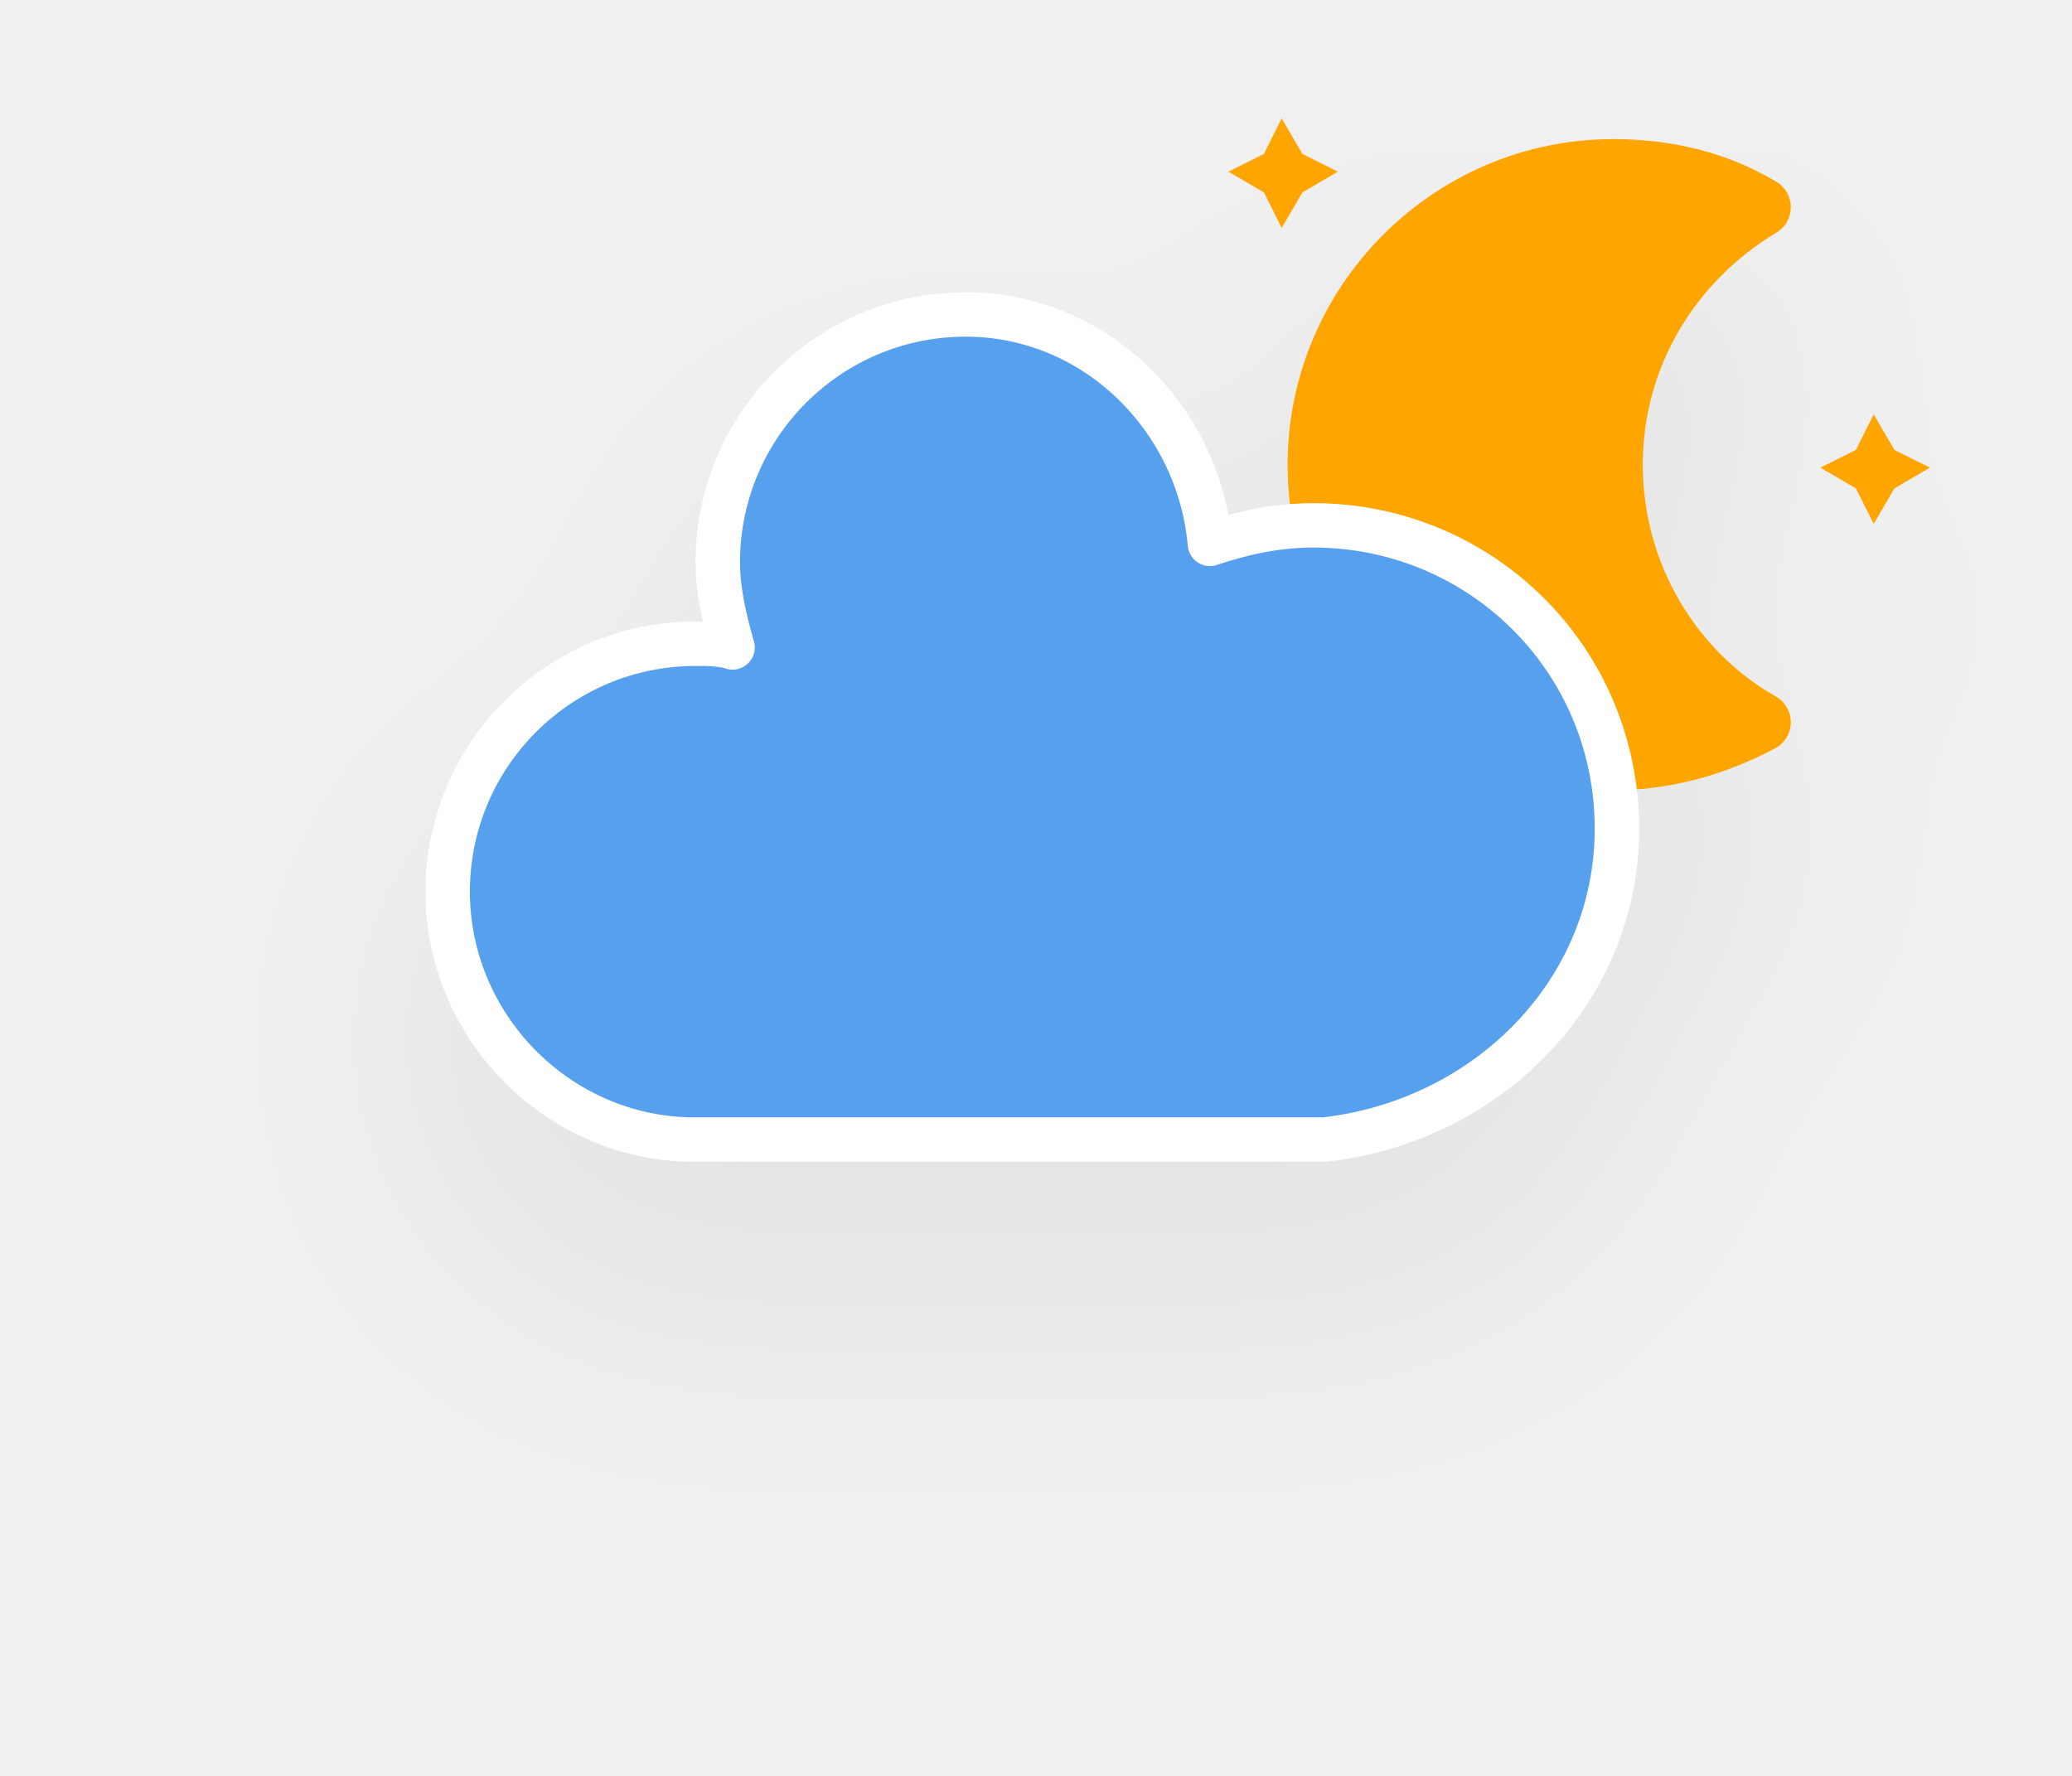
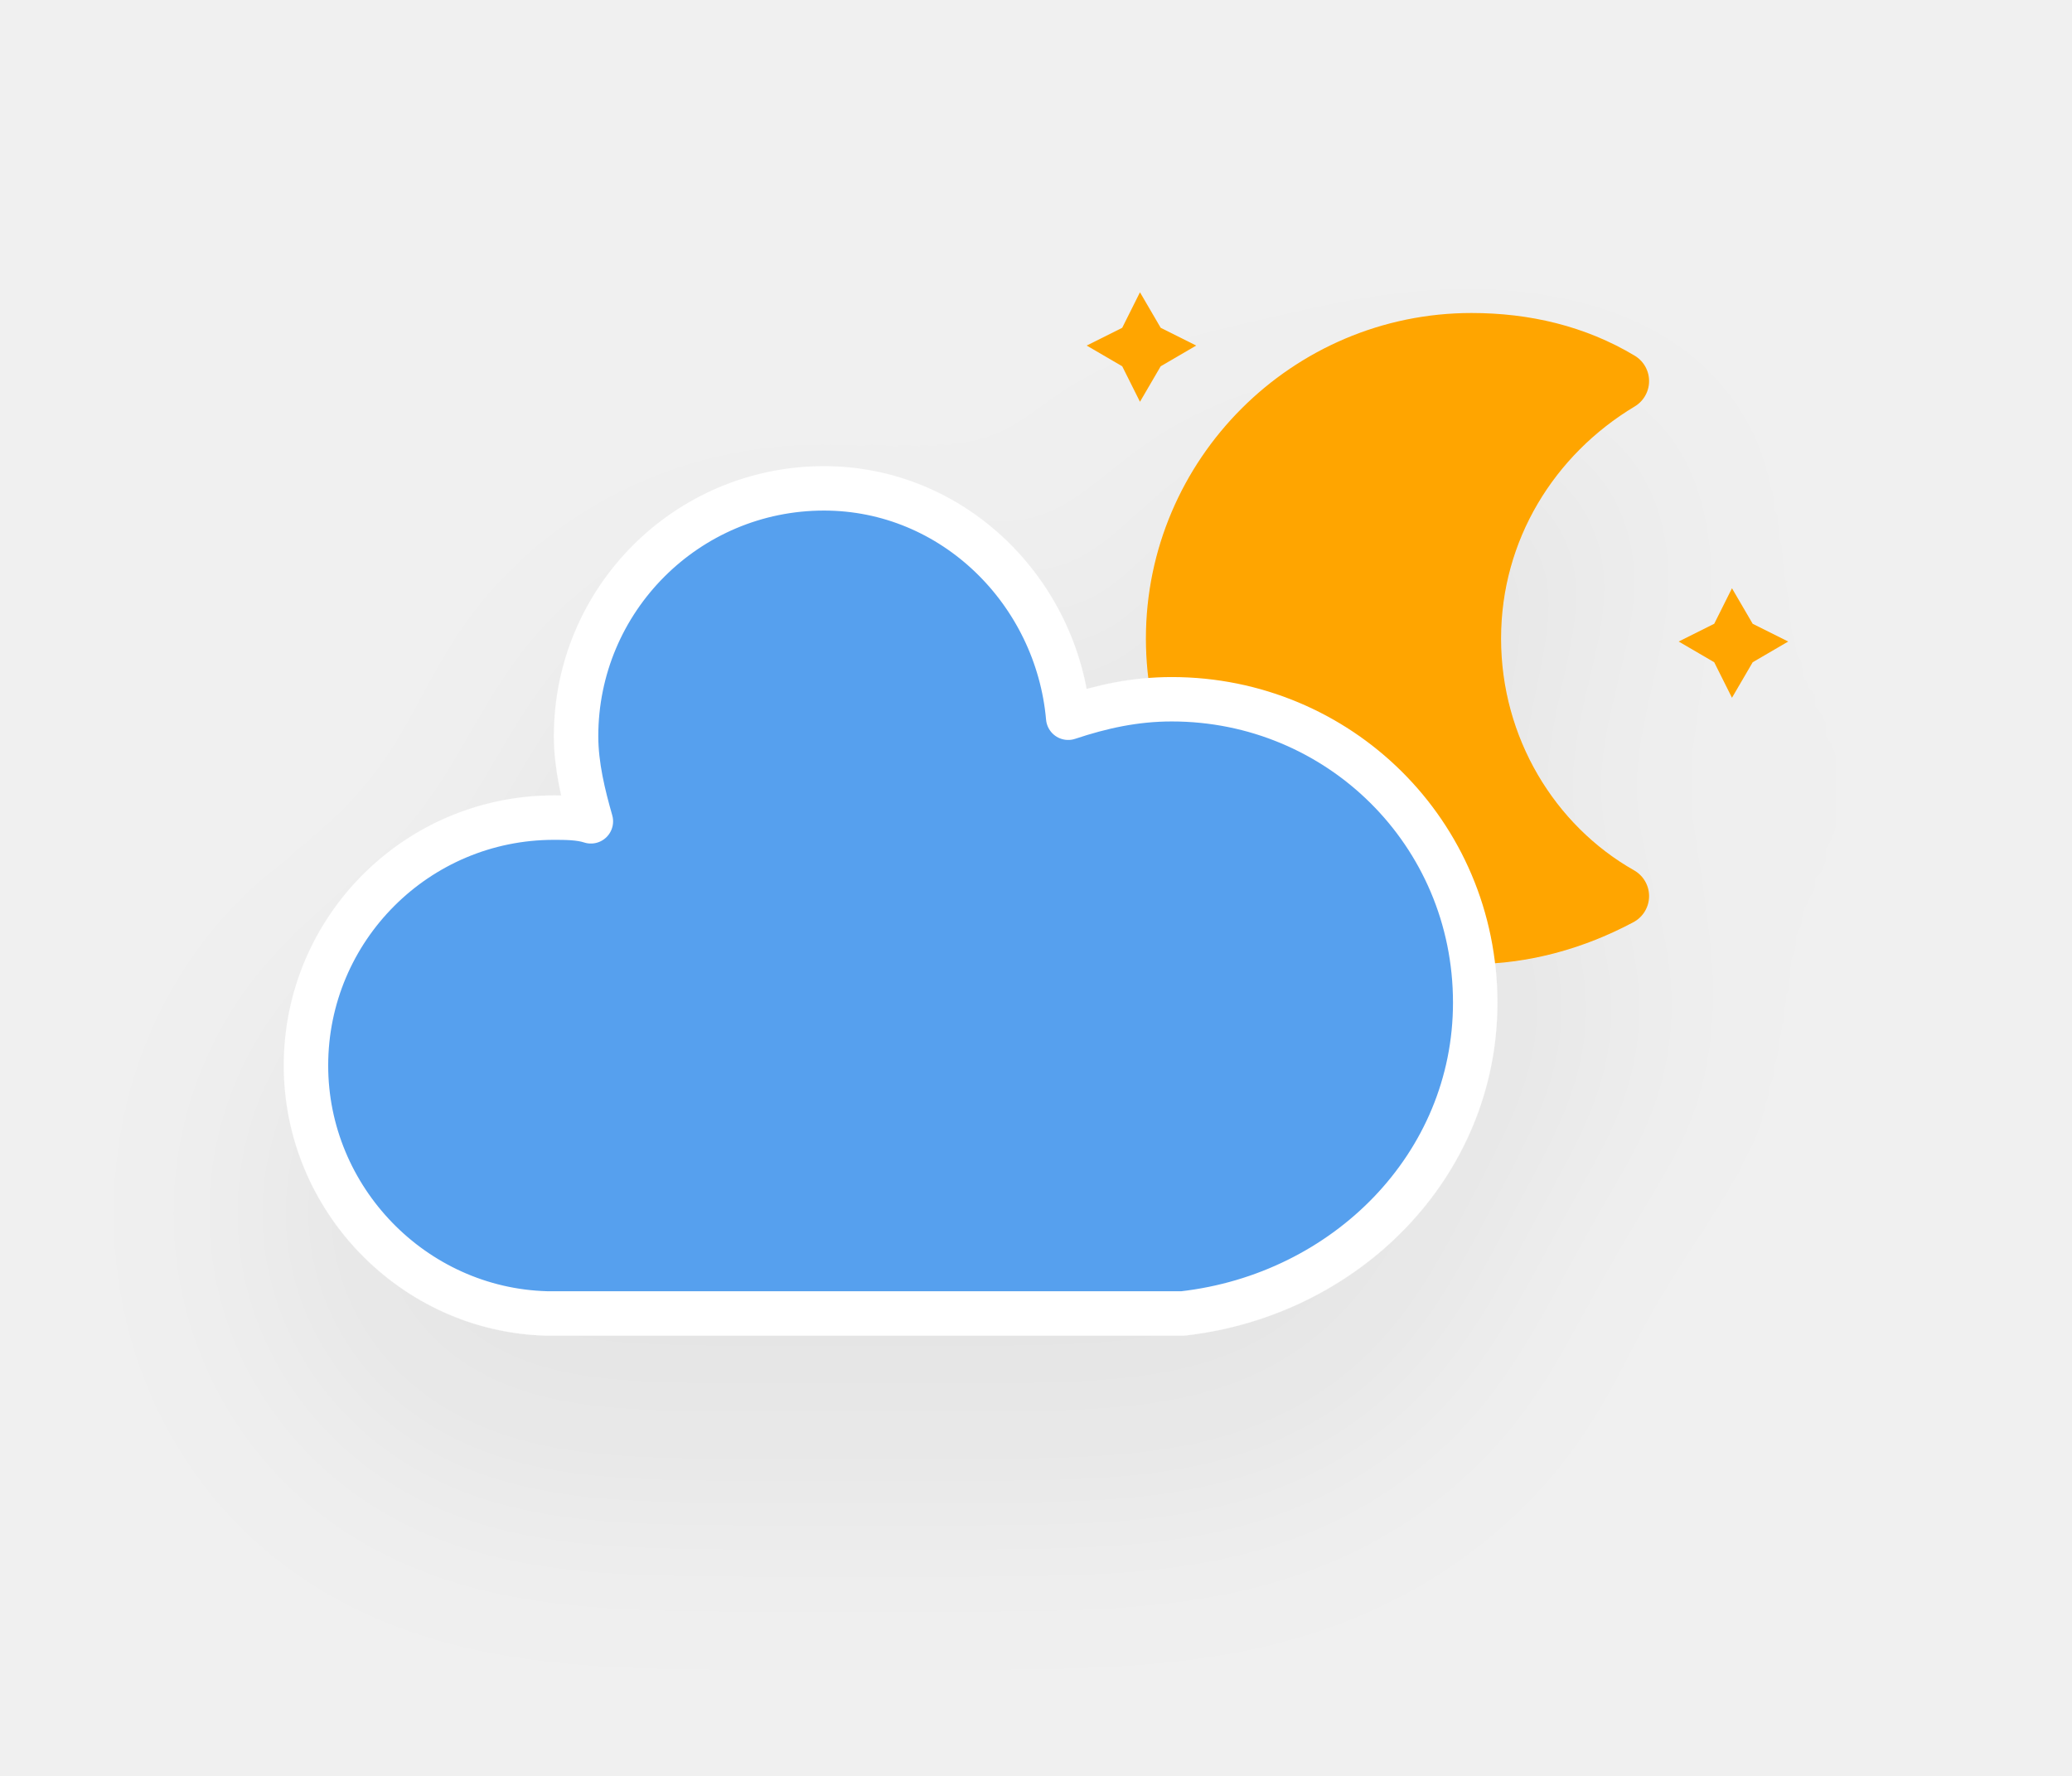
- <svg xmlns="http://www.w3.org/2000/svg" width="56" height="48" version="1.1">
-   <defs>
-     <filter id="blur" x="-.195" y="-.261" width="1.374" height="1.688">
-       <feGaussianBlur in="SourceAlpha" stdDeviation="3" />
-       <feOffset dx="0" dy="4" result="offsetblur" />
-       <feComponentTransfer>
-         <feFuncA slope="0.05" type="linear" />
+ <svg xmlns="http://www.w3.org/2000/svg" width="56" height="48" version="1.1" id="svg2330">
+   <defs id="defs2308">
+     <filter id="blur" x="-0.195" y="-0.261" width="1.374" height="1.688">
+       <feGaussianBlur in="SourceAlpha" stdDeviation="3" id="feGaussianBlur2291" />
+       <feOffset dx="0" dy="4" result="offsetblur" id="feOffset2293" />
+       <feComponentTransfer id="feComponentTransfer2297">
+         <feFuncA slope="0.05" type="linear" id="feFuncA2295" />
      </feComponentTransfer>
-       <feMerge>
-         <feMergeNode />
-         <feMergeNode in="SourceGraphic" />
+       <feMerge id="feMerge2303">
+         <feMergeNode id="feMergeNode2299" />
+         <feMergeNode in="SourceGraphic" id="feMergeNode2301" />
      </feMerge>
    </filter>
-     <style type="text/css">
-       
+     <style type="text/css" id="style2306">
      /*
** CLOUDS
*/
      @keyframes am-weather-cloud {
        0% {
          -webkit-transform: translate(0px, 0px);
          -moz-transform: translate(0px, 0px);
          -ms-transform: translate(0px, 0px);
          transform: translate(0px, 0px);
        }

        50% {
          -webkit-transform: translate(2px, 0px);
          -moz-transform: translate(2px, 0px);
          -ms-transform: translate(2px, 0px);
          transform: translate(2px, 0px);
        }

        100% {
          -webkit-transform: translate(0px, 0px);
          -moz-transform: translate(0px, 0px);
          -ms-transform: translate(0px, 0px);
          transform: translate(0px, 0px);
        }
      }

      .am-weather-cloud {
        -webkit-animation-name: am-weather-cloud;
        -moz-animation-name: am-weather-cloud;
        animation-name: am-weather-cloud;
        -webkit-animation-duration: 3s;
        -moz-animation-duration: 3s;
        animation-duration: 3s;
        -webkit-animation-timing-function: linear;
        -moz-animation-timing-function: linear;
        animation-timing-function: linear;
        -webkit-animation-iteration-count: infinite;
        -moz-animation-iteration-count: infinite;
        animation-iteration-count: infinite;
      }

      /*
** MOON
*/
      @keyframes am-weather-moon {
        0% {
          -webkit-transform: rotate(0deg);
          -moz-transform: rotate(0deg);
          -ms-transform: rotate(0deg);
          transform: rotate(0deg);
        }

        50% {
          -webkit-transform: rotate(15deg);
          -moz-transform: rotate(15deg);
          -ms-transform: rotate(15deg);
          transform: rotate(15deg);
        }

        100% {
          -webkit-transform: rotate(0deg);
          -moz-transform: rotate(0deg);
          -ms-transform: rotate(0deg);
          transform: rotate(0deg);
        }
      }

      .am-weather-moon {
        -webkit-animation-name: am-weather-moon;
        -moz-animation-name: am-weather-moon;
        -ms-animation-name: am-weather-moon;
        animation-name: am-weather-moon;
        -webkit-animation-duration: 6s;
        -moz-animation-duration: 6s;
        -ms-animation-duration: 6s;
        animation-duration: 6s;
        -webkit-animation-timing-function: linear;
        -moz-animation-timing-function: linear;
        -ms-animation-timing-function: linear;
        animation-timing-function: linear;
        -webkit-animation-iteration-count: infinite;
        -moz-animation-iteration-count: infinite;
        -ms-animation-iteration-count: infinite;
        animation-iteration-count: infinite;
        -webkit-transform-origin: 12.5px 15.15px 0;
        /* TODO FF CENTER ISSUE */
        -moz-transform-origin: 12.5px 15.15px 0;
        /* TODO FF CENTER ISSUE */
        -ms-transform-origin: 12.5px 15.15px 0;
        /* TODO FF CENTER ISSUE */
        transform-origin: 12.5px 15.15px 0;
        /* TODO FF CENTER ISSUE */
      }

      @keyframes am-weather-moon-star-1 {
        0% {
          opacity: 0;
        }

        100% {
          opacity: 1;
        }
      }

      .am-weather-moon-star-1 {
        -webkit-animation-name: am-weather-moon-star-1;
        -moz-animation-name: am-weather-moon-star-1;
        -ms-animation-name: am-weather-moon-star-1;
        animation-name: am-weather-moon-star-1;
        -webkit-animation-delay: 3s;
        -moz-animation-delay: 3s;
        -ms-animation-delay: 3s;
        animation-delay: 3s;
        -webkit-animation-duration: 5s;
        -moz-animation-duration: 5s;
        -ms-animation-duration: 5s;
        animation-duration: 5s;
        -webkit-animation-timing-function: linear;
        -moz-animation-timing-function: linear;
        -ms-animation-timing-function: linear;
        animation-timing-function: linear;
        -webkit-animation-iteration-count: 1;
        -moz-animation-iteration-count: 1;
        -ms-animation-iteration-count: 1;
        animation-iteration-count: 1;
      }

      @keyframes am-weather-moon-star-2 {
        0% {
          opacity: 0;
        }

        100% {
          opacity: 1;
        }
      }

      .am-weather-moon-star-2 {
        -webkit-animation-name: am-weather-moon-star-2;
        -moz-animation-name: am-weather-moon-star-2;
        -ms-animation-name: am-weather-moon-star-2;
        animation-name: am-weather-moon-star-2;
        -webkit-animation-delay: 5s;
        -moz-animation-delay: 5s;
        -ms-animation-delay: 5s;
        animation-delay: 5s;
        -webkit-animation-duration: 4s;
        -moz-animation-duration: 4s;
        -ms-animation-duration: 4s;
        animation-duration: 4s;
        -webkit-animation-timing-function: linear;
        -moz-animation-timing-function: linear;
        -ms-animation-timing-function: linear;
        animation-timing-function: linear;
        -webkit-animation-iteration-count: 1;
        -moz-animation-iteration-count: 1;
        -ms-animation-iteration-count: 1;
        animation-iteration-count: 1;
      }
-       
-     </style>
+       </style>
  </defs>
-   <g transform="translate(16,-2)" filter="url(#blur)">
-     <g transform="matrix(.8 0 0 .8 16 4)">
-       <g class="am-weather-moon-star-1" style="-moz-animation-delay:3s;-moz-animation-duration:5s;-moz-animation-iteration-count:1;-moz-animation-name:am-weather-moon-star-1;-moz-animation-timing-function:linear;-ms-animation-delay:3s;-ms-animation-duration:5s;-ms-animation-iteration-count:1;-ms-animation-name:am-weather-moon-star-1;-ms-animation-timing-function:linear;-webkit-animation-delay:3s;-webkit-animation-duration:5s;-webkit-animation-iteration-count:1;-webkit-animation-name:am-weather-moon-star-1;-webkit-animation-timing-function:linear">
-         <polygon points="3.3 1.5 4 2.7 5.2 3.3 4 4 3.3 5.2 2.7 4 1.5 3.3 2.7 2.7" fill="#ffa500" stroke-miterlimit="10" />
+   <g transform="translate(12.17,2.7)" filter="url(#blur)" id="g2328">
+     <g transform="matrix(0.8,0,0,0.8,16,4)" id="g2322">
+       <g class="am-weather-moon-star-1" style="-moz-animation-delay:3s;-moz-animation-duration:5s;-moz-animation-iteration-count:1;-moz-animation-name:am-weather-moon-star-1;-moz-animation-timing-function:linear;-ms-animation-delay:3s;-ms-animation-duration:5s;-ms-animation-iteration-count:1;-ms-animation-name:am-weather-moon-star-1;-ms-animation-timing-function:linear;-webkit-animation-delay:3s;-webkit-animation-duration:5s;-webkit-animation-iteration-count:1;-webkit-animation-name:am-weather-moon-star-1;-webkit-animation-timing-function:linear" id="g2312">
+         <polygon points="1.5,3.3 2.7,2.7 3.3,1.5 4,2.7 5.2,3.3 4,4 3.3,5.2 2.7,4 " fill="#ffa500" stroke-miterlimit="10" id="polygon2310" />
      </g>
-       <g class="am-weather-moon-star-2" style="-moz-animation-delay:5s;-moz-animation-duration:4s;-moz-animation-iteration-count:1;-moz-animation-name:am-weather-moon-star-2;-moz-animation-timing-function:linear;-ms-animation-delay:5s;-ms-animation-duration:4s;-ms-animation-iteration-count:1;-ms-animation-name:am-weather-moon-star-2;-ms-animation-timing-function:linear;-webkit-animation-delay:5s;-webkit-animation-duration:4s;-webkit-animation-iteration-count:1;-webkit-animation-name:am-weather-moon-star-2;-webkit-animation-timing-function:linear">
-         <polygon transform="translate(20,10)" points="3.3 1.5 4 2.7 5.2 3.3 4 4 3.3 5.2 2.7 4 1.5 3.3 2.7 2.7" fill="#ffa500" stroke-miterlimit="10" />
+       <g class="am-weather-moon-star-2" style="-moz-animation-delay:5s;-moz-animation-duration:4s;-moz-animation-iteration-count:1;-moz-animation-name:am-weather-moon-star-2;-moz-animation-timing-function:linear;-ms-animation-delay:5s;-ms-animation-duration:4s;-ms-animation-iteration-count:1;-ms-animation-name:am-weather-moon-star-2;-ms-animation-timing-function:linear;-webkit-animation-delay:5s;-webkit-animation-duration:4s;-webkit-animation-iteration-count:1;-webkit-animation-name:am-weather-moon-star-2;-webkit-animation-timing-function:linear" id="g2316">
+         <polygon transform="translate(20,10)" points="1.5,3.3 2.7,2.7 3.3,1.5 4,2.7 5.2,3.3 4,4 3.3,5.2 2.7,4 " fill="#ffa500" stroke-miterlimit="10" id="polygon2314" />
      </g>
-       <g class="am-weather-moon" style="-moz-animation-duration:6s;-moz-animation-iteration-count:infinite;-moz-animation-name:am-weather-moon;-moz-animation-timing-function:linear;-moz-transform-origin:12.5px 15.15px 0;-ms-animation-duration:6s;-ms-animation-iteration-count:infinite;-ms-animation-name:am-weather-moon;-ms-animation-timing-function:linear;-ms-transform-origin:12.5px 15.15px 0;-webkit-animation-duration:6s;-webkit-animation-iteration-count:infinite;-webkit-animation-name:am-weather-moon;-webkit-animation-timing-function:linear;-webkit-transform-origin:12.5px 15.15px 0">
-         <path d="m14.5 13.2c0-3.7 2-6.9 5-8.7-1.5-0.9-3.2-1.3-5-1.3-5.5 0-10 4.5-10 10s4.5 10 10 10c1.8 0 3.5-0.5 5-1.3-3-1.7-5-5-5-8.7z" fill="#ffa500" stroke="#ffa500" stroke-linejoin="round" stroke-width="2" />
+       <g class="am-weather-moon" style="-moz-animation-duration:6s;-moz-animation-iteration-count:infinite;-moz-animation-name:am-weather-moon;-moz-animation-timing-function:linear;-moz-transform-origin:12.5px 15.15px 0;-ms-animation-duration:6s;-ms-animation-iteration-count:infinite;-ms-animation-name:am-weather-moon;-ms-animation-timing-function:linear;-ms-transform-origin:12.5px 15.15px 0;-webkit-animation-duration:6s;-webkit-animation-iteration-count:infinite;-webkit-animation-name:am-weather-moon;-webkit-animation-timing-function:linear;-webkit-transform-origin:12.5px 15.15px 0" id="g2320">
+         <path d="m 14.5,13.2 c 0,-3.7 2,-6.9 5,-8.7 -1.5,-0.9 -3.2,-1.3 -5,-1.3 -5.5,0 -10,4.5 -10,10 0,5.5 4.5,10 10,10 1.8,0 3.5,-0.5 5,-1.3 -3,-1.7 -5,-5 -5,-8.7 z" fill="#ffa500" stroke="#ffa500" stroke-linejoin="round" stroke-width="2" id="path2318" />
      </g>
    </g>
-     <g class="am-weather-cloud" style="-moz-animation-duration:3s;-moz-animation-iteration-count:infinite;-moz-animation-name:am-weather-cloud;-moz-animation-timing-function:linear;-webkit-animation-duration:3s;-webkit-animation-iteration-count:infinite;-webkit-animation-name:am-weather-cloud;-webkit-animation-timing-function:linear">
-       <path transform="translate(-20,-11)" d="m47.7 35.4c0-4.6-3.7-8.2-8.2-8.2-1 0-1.9 0.2-2.8 0.5-0.3-3.4-3.1-6.2-6.6-6.2-3.7 0-6.7 3-6.7 6.7 0 0.8 0.2 1.6 0.4 2.3-0.3-0.1-0.7-0.1-1-0.1-3.7 0-6.7 3-6.7 6.7 0 3.6 2.9 6.6 6.5 6.7h17.2c4.4-0.5 7.9-4 7.9-8.4z" fill="#57a0ee" stroke="#fff" stroke-linejoin="round" stroke-width="1.2" />
+     <g class="am-weather-cloud" style="-moz-animation-duration:3s;-moz-animation-iteration-count:infinite;-moz-animation-name:am-weather-cloud;-moz-animation-timing-function:linear;-webkit-animation-duration:3s;-webkit-animation-iteration-count:infinite;-webkit-animation-name:am-weather-cloud;-webkit-animation-timing-function:linear" id="g2326">
+       <path transform="translate(-20,-11)" d="m 47.7,35.4 c 0,-4.6 -3.7,-8.2 -8.2,-8.2 -1,0 -1.9,0.2 -2.8,0.5 -0.3,-3.4 -3.1,-6.2 -6.6,-6.2 -3.7,0 -6.7,3 -6.7,6.7 0,0.8 0.2,1.6 0.4,2.3 -0.3,-0.1 -0.7,-0.1 -1,-0.1 -3.7,0 -6.7,3 -6.7,6.7 0,3.6 2.9,6.6 6.5,6.7 h 17.2 c 4.4,-0.5 7.9,-4 7.9,-8.4 z" fill="#57a0ee" stroke="#ffffff" stroke-linejoin="round" stroke-width="1.2" id="path2324" />
    </g>
  </g>
</svg>
